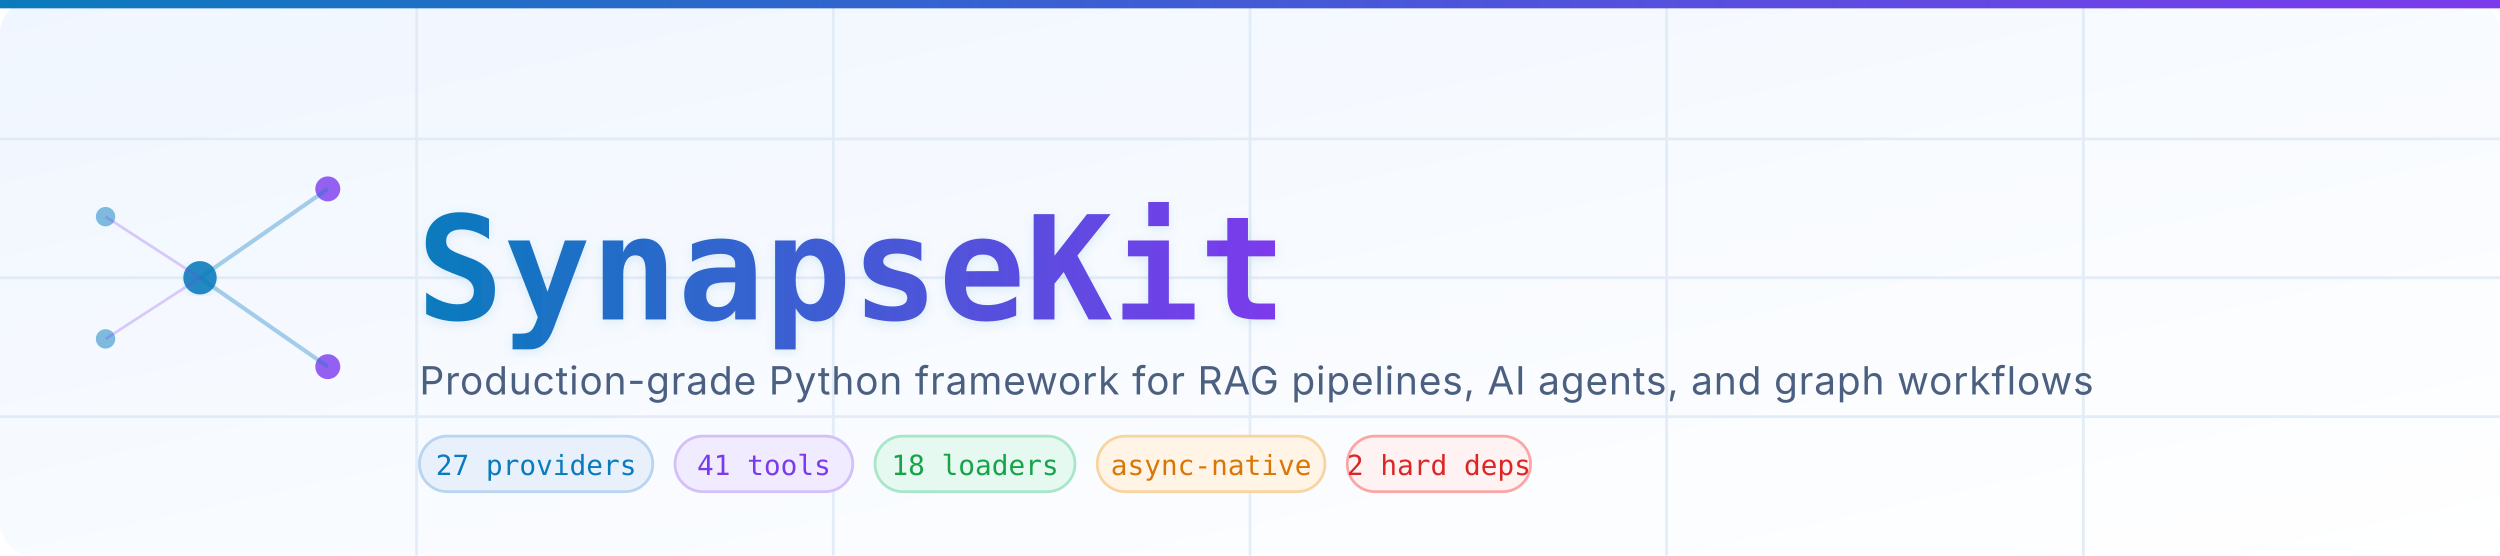
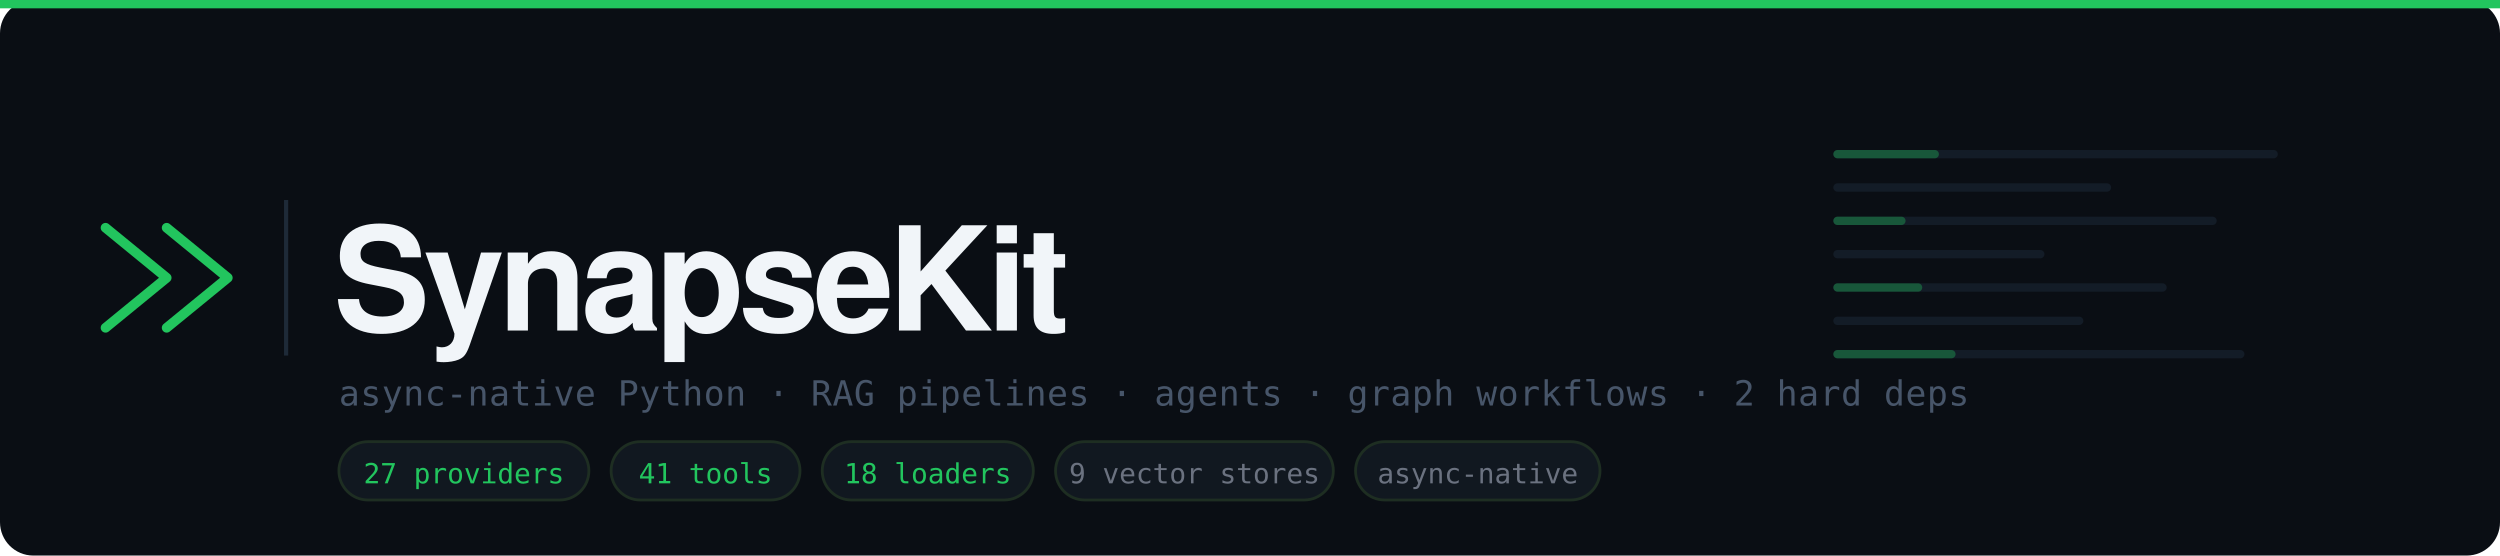
<svg xmlns="http://www.w3.org/2000/svg" width="900" height="200" viewBox="0 0 900 200">
-   <defs>
-     <linearGradient id="bg" x1="0%" y1="0%" x2="100%" y2="100%">
-       <stop offset="0%" style="stop-color:#f0f6ff;stop-opacity:1" />
-       <stop offset="100%" style="stop-color:#ffffff;stop-opacity:1" />
-     </linearGradient>
-     <linearGradient id="accent" x1="0%" y1="0%" x2="100%" y2="0%">
-       <stop offset="0%" style="stop-color:#0a7bbd;stop-opacity:1" />
-       <stop offset="100%" style="stop-color:#7c3aed;stop-opacity:1" />
-     </linearGradient>
-     <linearGradient id="logograd" x1="0%" y1="0%" x2="100%" y2="0%">
-       <stop offset="0%" style="stop-color:#0a7bbd;stop-opacity:1" />
-       <stop offset="100%" style="stop-color:#7c3aed;stop-opacity:1" />
-     </linearGradient>
-     <filter id="softshadow" x="-5%" y="-5%" width="110%" height="110%">
-       <feDropShadow dx="0" dy="1" stdDeviation="2" flood-color="#0a7bbd" flood-opacity="0.12" />
-     </filter>
-   </defs>
-   <rect width="900" height="200" fill="url(#bg)" rx="12" />
-   <g stroke="#dde8f5" stroke-width="1" opacity="0.8">
-     <line x1="0" y1="50" x2="900" y2="50" />
-     <line x1="0" y1="100" x2="900" y2="100" />
-     <line x1="0" y1="150" x2="900" y2="150" />
-     <line x1="150" y1="0" x2="150" y2="200" />
-     <line x1="300" y1="0" x2="300" y2="200" />
-     <line x1="450" y1="0" x2="450" y2="200" />
-     <line x1="600" y1="0" x2="600" y2="200" />
-     <line x1="750" y1="0" x2="750" y2="200" />
-   </g>
-   <rect width="900" height="3" fill="url(#accent)" rx="0" />
-   <circle cx="72" cy="100" r="6" fill="#0a7bbd" opacity="0.9" filter="url(#softshadow)" />
-   <circle cx="118" cy="68" r="4.5" fill="#7c3aed" opacity="0.8" />
-   <circle cx="118" cy="132" r="4.5" fill="#7c3aed" opacity="0.8" />
-   <circle cx="38" cy="78" r="3.5" fill="#0a7bbd" opacity="0.5" />
-   <circle cx="38" cy="122" r="3.5" fill="#0a7bbd" opacity="0.5" />
-   <line x1="72" y1="100" x2="118" y2="68" stroke="#0a7bbd" stroke-width="1.5" opacity="0.35" />
-   <line x1="72" y1="100" x2="118" y2="132" stroke="#0a7bbd" stroke-width="1.5" opacity="0.35" />
-   <line x1="38" y1="78" x2="72" y2="100" stroke="#7c3aed" stroke-width="1" opacity="0.25" />
-   <line x1="38" y1="122" x2="72" y2="100" stroke="#7c3aed" stroke-width="1" opacity="0.25" />
-   <text x="150" y="115" font-family="'SF Mono', 'Fira Code', monospace" font-size="52" font-weight="700" fill="url(#logograd)" filter="url(#softshadow)">SynapseKit</text>
-   <text x="151" y="142" font-family="-apple-system, BlinkMacSystemFont, 'Segoe UI', sans-serif" font-size="14" fill="#4b6080" letter-spacing="0.3">Production-grade Python framework for RAG pipelines, AI agents, and graph workflows</text>
-   <rect x="151" y="157" width="84" height="20" rx="10" fill="#e8f1fb" stroke="#b8d4f0" stroke-width="1" />
-   <text x="193" y="171" font-family="'SF Mono', 'Fira Code', monospace" font-size="10" fill="#0a7bbd" text-anchor="middle">27 providers</text>
-   <rect x="243" y="157" width="64" height="20" rx="10" fill="#f0ebff" stroke="#d4c0f8" stroke-width="1" />
-   <text x="275" y="171" font-family="'SF Mono', 'Fira Code', monospace" font-size="10" fill="#7c3aed" text-anchor="middle">41 tools</text>
-   <rect x="315" y="157" width="72" height="20" rx="10" fill="#e6f9f0" stroke="#a8e6c8" stroke-width="1" />
-   <text x="351" y="171" font-family="'SF Mono', 'Fira Code', monospace" font-size="10" fill="#16a34a" text-anchor="middle">18 loaders</text>
-   <rect x="395" y="157" width="82" height="20" rx="10" fill="#fff4e6" stroke="#f8d4a0" stroke-width="1" />
-   <text x="436" y="171" font-family="'SF Mono', 'Fira Code', monospace" font-size="10" fill="#d97706" text-anchor="middle">async-native</text>
-   <rect x="485" y="157" width="66" height="20" rx="10" fill="#fef2f2" stroke="#fca5a5" stroke-width="1" />
-   <text x="518" y="171" font-family="'SF Mono', 'Fira Code', monospace" font-size="10" fill="#dc2626" text-anchor="middle">2 hard deps</text>
+   <rect width="900" height="200" fill="#0a0e14" rx="12" />
+   <rect width="900" height="3" fill="#22c55e" />
+   <rect x="660" y="54" width="160" height="3" rx="1.5" fill="#131c27" />
+   <rect x="660" y="66" width="100" height="3" rx="1.5" fill="#131c27" />
+   <rect x="660" y="78" width="138" height="3" rx="1.5" fill="#131c27" />
+   <rect x="660" y="90" width="76" height="3" rx="1.5" fill="#131c27" />
+   <rect x="660" y="102" width="120" height="3" rx="1.5" fill="#131c27" />
+   <rect x="660" y="114" width="90" height="3" rx="1.5" fill="#131c27" />
+   <rect x="660" y="126" width="148" height="3" rx="1.5" fill="#131c27" />
+   <rect x="660" y="54" width="38" height="3" rx="1.5" fill="#22c55e" opacity="0.35" />
+   <rect x="660" y="78" width="26" height="3" rx="1.5" fill="#22c55e" opacity="0.35" />
+   <rect x="660" y="102" width="32" height="3" rx="1.5" fill="#22c55e" opacity="0.35" />
+   <rect x="660" y="126" width="44" height="3" rx="1.5" fill="#22c55e" opacity="0.35" />
+   <polyline points="38,82 60,100 38,118" stroke="#22c55e" stroke-width="3.5" fill="none" stroke-linecap="round" stroke-linejoin="round" />
+   <polyline points="60,82 82,100 60,118" stroke="#22c55e" stroke-width="3.5" fill="none" stroke-linecap="round" stroke-linejoin="round" />
+   <line x1="103" y1="72" x2="103" y2="128" stroke="#1e2a38" stroke-width="1.5" />
+   <text x="120" y="119" font-family="-apple-system,BlinkMacSystemFont,'Segoe UI',Helvetica,Arial,sans-serif" font-size="52" font-weight="800" fill="#f1f5f9" letter-spacing="-2">SynapseKit</text>
+   <text x="122" y="146" font-family="'SF Mono','Fira Code','Consolas',monospace" font-size="12.5" fill="#475569" letter-spacing="0.2">async-native Python · RAG pipelines · agents · graph workflows · 2 hard deps</text>
+   <rect x="122" y="159" width="90" height="21" rx="10.5" fill="#111820" stroke="#1e2e22" stroke-width="1" />
+   <text x="167" y="174" font-family="'SF Mono','Fira Code','Consolas',monospace" font-size="10" fill="#22c55e" text-anchor="middle">27 providers</text>
+   <rect x="220" y="159" width="68" height="21" rx="10.5" fill="#111820" stroke="#1e2e22" stroke-width="1" />
+   <text x="254" y="174" font-family="'SF Mono','Fira Code','Consolas',monospace" font-size="10" fill="#22c55e" text-anchor="middle">41 tools</text>
+   <rect x="296" y="159" width="76" height="21" rx="10.5" fill="#111820" stroke="#1e2e22" stroke-width="1" />
+   <text x="334" y="174" font-family="'SF Mono','Fira Code','Consolas',monospace" font-size="10" fill="#22c55e" text-anchor="middle">18 loaders</text>
+   <rect x="380" y="159" width="100" height="21" rx="10.5" fill="#111820" stroke="#1e2e22" stroke-width="1" />
+   <text x="430" y="174" font-family="'SF Mono','Fira Code','Consolas',monospace" font-size="10" fill="#6b7280" text-anchor="middle">9 vector stores</text>
+   <rect x="488" y="159" width="88" height="21" rx="10.5" fill="#111820" stroke="#1e2e22" stroke-width="1" />
+   <text x="532" y="174" font-family="'SF Mono','Fira Code','Consolas',monospace" font-size="10" fill="#6b7280" text-anchor="middle">async-native</text>
</svg>
